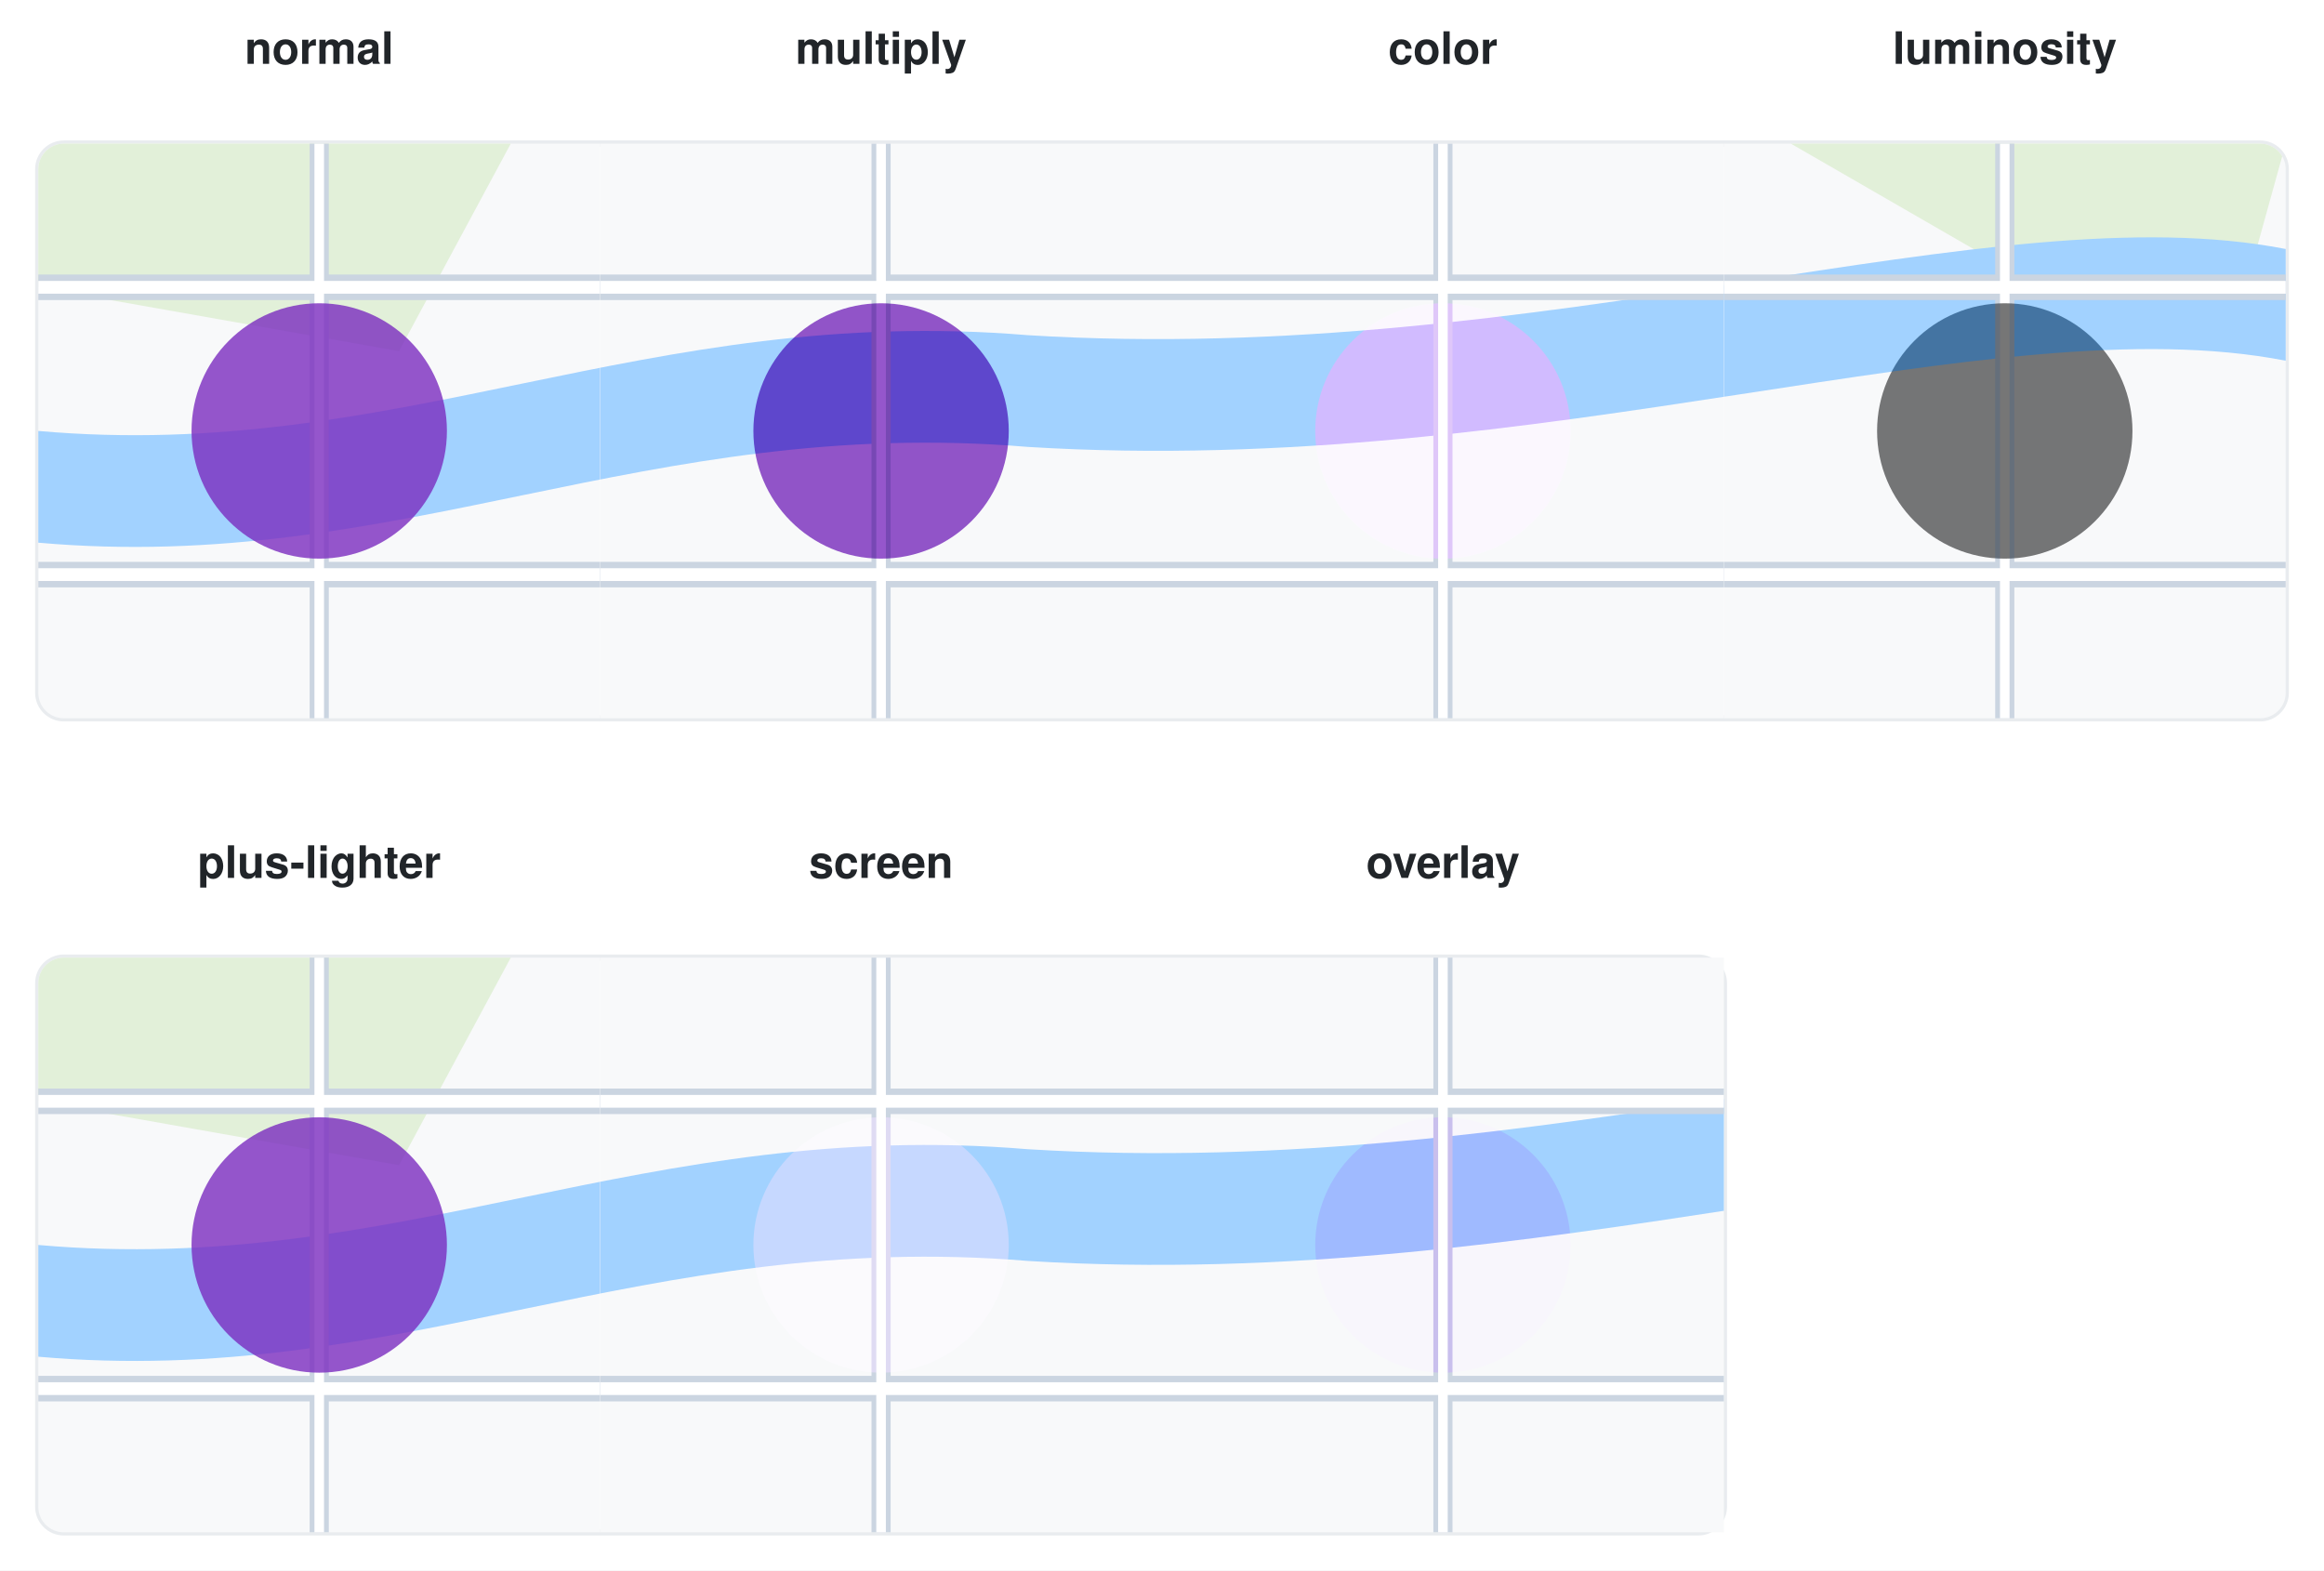
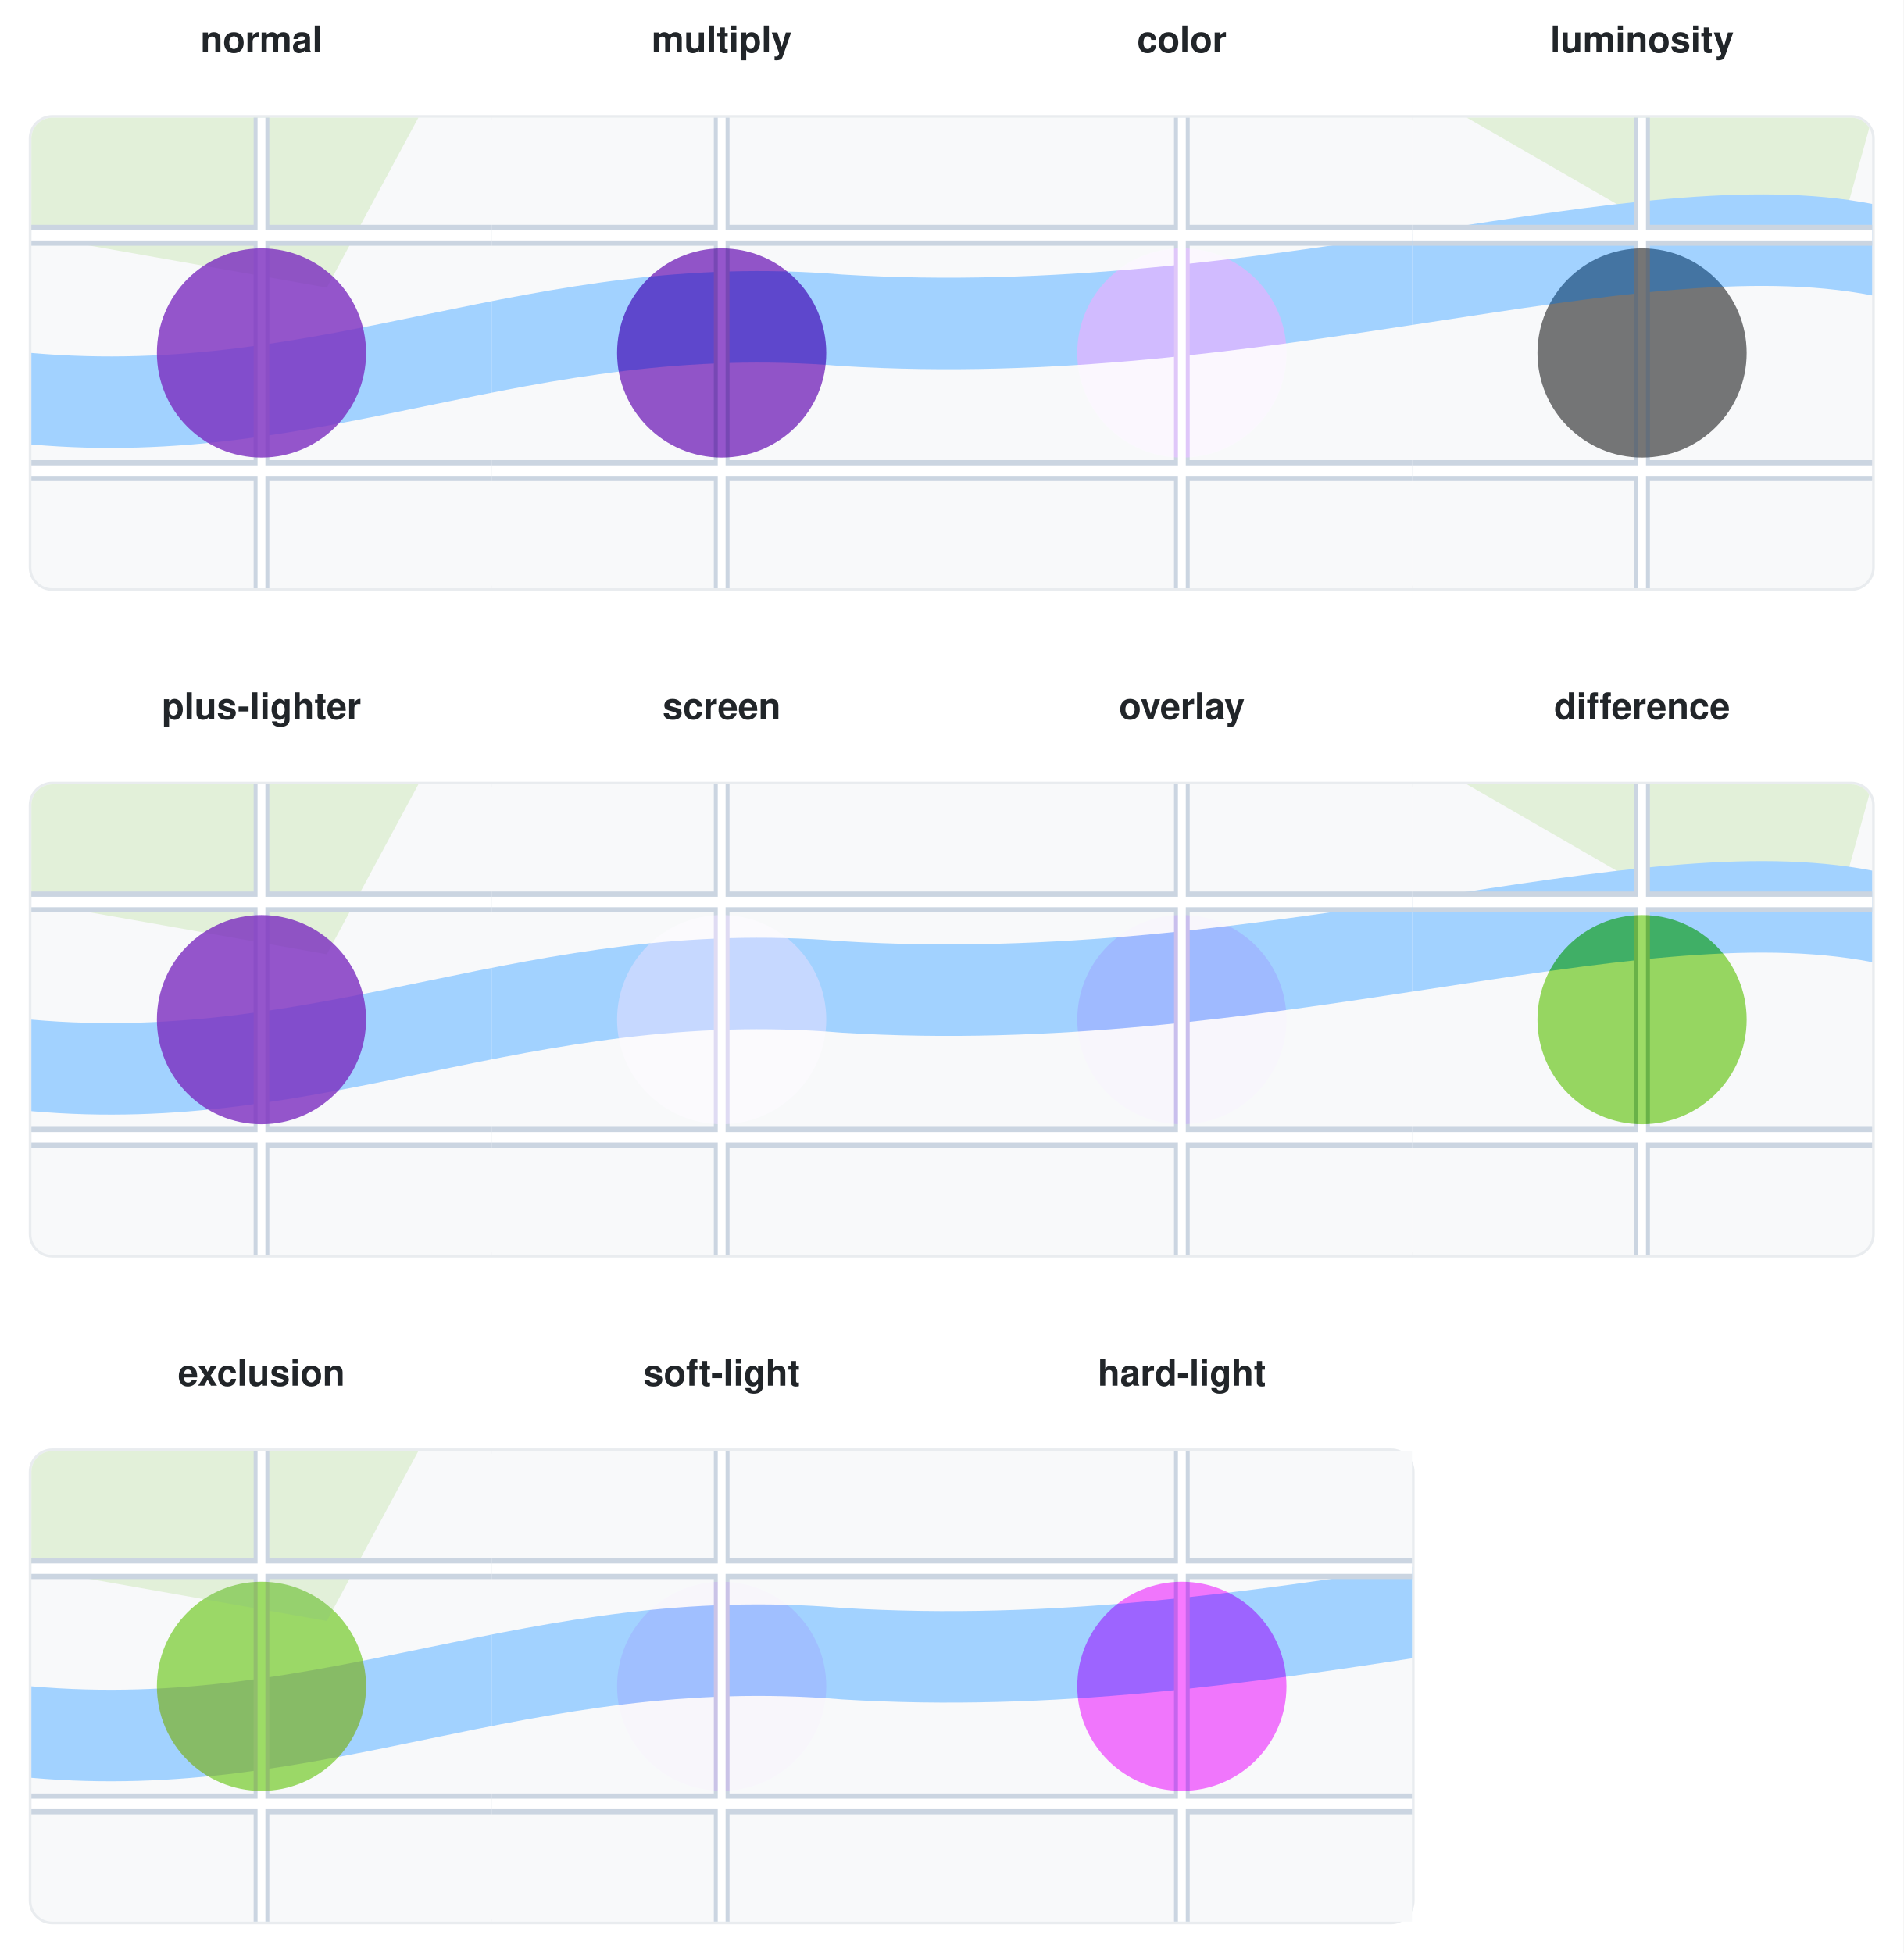
- <svg xmlns="http://www.w3.org/2000/svg" viewBox="0 0 728 492" font-size="14" font-weight="600" font-family="-apple-system, BlinkMacSystemFont, Helvetica, Arial, sans-serif">
+ <svg xmlns="http://www.w3.org/2000/svg" viewBox="0 0 728 747" font-size="14" font-weight="600" font-family="-apple-system, BlinkMacSystemFont, Helvetica, Arial, sans-serif">
  <defs>
    <clipPath id="clip-1">
      <rect x="12" y="45" width="176" height="180" />
    </clipPath>
    <clipPath id="clip-2">
      <rect x="188" y="45" width="176" height="180" />
    </clipPath>
    <clipPath id="clip-3">
      <rect x="364" y="45" width="176" height="180" />
    </clipPath>
    <clipPath id="clip-4">
      <rect x="540" y="45" width="176" height="180" />
    </clipPath>
    <clipPath id="clip-5">
      <rect x="12" y="300" width="176" height="180" />
    </clipPath>
    <clipPath id="clip-6">
      <rect x="188" y="300" width="176" height="180" />
    </clipPath>
    <clipPath id="clip-7">
      <rect x="364" y="300" width="176" height="180" />
+     </clipPath>
+     <clipPath id="clip-8">
+       <rect x="540" y="300" width="176" height="180" />
+     </clipPath>
+     <clipPath id="clip-9">
+       <rect x="12" y="555" width="176" height="180" />
+     </clipPath>
+     <clipPath id="clip-10">
+       <rect x="188" y="555" width="176" height="180" />
+     </clipPath>
+     <clipPath id="clip-11">
+       <rect x="364" y="555" width="176" height="180" />
    </clipPath>
    <clipPath id="clip-strip">
      <rect x="12" y="45" width="704" height="180" rx="8" />
    </clipPath>
    <g id="basemap" clip-path="url(#clip-strip)">
      <rect x="12" y="45" width="704" height="180" fill="#f8f9fa" />
      <path d="M 12,45 L 160,45 L 125,110 L 12,90 Z" fill="#e2f0d9" />
      <path d="M 561,45 L 716,45 L 698,110 L 639,90 Z" fill="#e2f0d9" />
      <path d="M 12,135 C 125,145 202,95 322,105 C 484,115 624,60 716,78 L 716,113 C 624,95 484,150 322,140 C 202,130 125,180 12,170 Z" fill="#a2d2ff" />
      <line x1="12" y1="90" x2="716" y2="90" stroke="#cbd5e1" stroke-width="8" />
      <line x1="12" y1="180" x2="716" y2="180" stroke="#cbd5e1" stroke-width="8" />
      <line x1="100" y1="45" x2="100" y2="225" stroke="#cbd5e1" stroke-width="6" />
      <line x1="276" y1="45" x2="276" y2="225" stroke="#cbd5e1" stroke-width="6" />
      <line x1="452" y1="45" x2="452" y2="225" stroke="#cbd5e1" stroke-width="6" />
      <line x1="628" y1="45" x2="628" y2="225" stroke="#cbd5e1" stroke-width="6" />
      <line x1="12" y1="90" x2="716" y2="90" stroke="#ffffff" stroke-width="4" />
      <line x1="12" y1="180" x2="716" y2="180" stroke="#ffffff" stroke-width="4" />
      <line x1="100" y1="45" x2="100" y2="225" stroke="#ffffff" stroke-width="3" />
      <line x1="276" y1="45" x2="276" y2="225" stroke="#ffffff" stroke-width="3" />
      <line x1="452" y1="45" x2="452" y2="225" stroke="#ffffff" stroke-width="3" />
      <line x1="628" y1="45" x2="628" y2="225" stroke="#ffffff" stroke-width="3" />
    </g>
  </defs>
-   <rect x="0" y="0" width="728" height="492" fill="#ffffff" />
+   <rect x="0" y="0" width="728" height="747" fill="#ffffff" />
  <rect x="12" y="45" width="704" height="180" fill="none" stroke="#e9ecef" stroke-width="2" rx="8" />
-   <rect x="12" y="300" width="528" height="180" fill="none" stroke="#e9ecef" stroke-width="2" rx="8" />
+   <rect x="12" y="300" width="704" height="180" fill="none" stroke="#e9ecef" stroke-width="2" rx="8" />
+   <rect x="12" y="555" width="528" height="180" fill="none" stroke="#e9ecef" stroke-width="2" rx="8" />
  <g style="isolation: isolate;">
    <g clip-path="url(#clip-1)">
      <use href="#basemap" />
      <circle cx="100" cy="135" r="40" fill="#7b2cbf" fill-opacity="0.8" style="mix-blend-mode: normal;" />
    </g>
    <g clip-path="url(#clip-2)">
      <use href="#basemap" />
      <circle cx="276" cy="135" r="40" fill="#7b2cbf" fill-opacity="0.8" style="mix-blend-mode: multiply;" />
    </g>
    <g clip-path="url(#clip-3)">
      <use href="#basemap" />
      <circle cx="452" cy="135" r="40" fill="#7b2cbf" fill-opacity="0.8" style="mix-blend-mode: color;" />
    </g>
    <g clip-path="url(#clip-4)">
      <use href="#basemap" />
      <circle cx="628" cy="135" r="40" fill="#7b2cbf" fill-opacity="0.8" style="mix-blend-mode: luminosity;" />
    </g>
    <g clip-path="url(#clip-5)">
      <use href="#basemap" y="255" />
      <circle cx="100" cy="390" r="40" fill="#7b2cbf" fill-opacity="0.8" style="mix-blend-mode: plus-lighter;" />
    </g>
    <g clip-path="url(#clip-6)">
      <use href="#basemap" y="255" />
      <circle cx="276" cy="390" r="40" fill="#7b2cbf" fill-opacity="0.8" style="mix-blend-mode: screen;" />
    </g>
    <g clip-path="url(#clip-7)">
      <use href="#basemap" y="255" />
      <circle cx="452" cy="390" r="40" fill="#7b2cbf" fill-opacity="0.8" style="mix-blend-mode: overlay;" />
    </g>
+     <g clip-path="url(#clip-8)">
+       <use href="#basemap" y="255" />
+       <circle cx="628" cy="390" r="40" fill="#7b2cbf" fill-opacity="0.8" style="mix-blend-mode: difference;" />
+     </g>
+     <g clip-path="url(#clip-9)">
+       <use href="#basemap" y="510" />
+       <circle cx="100" cy="645" r="40" fill="#7b2cbf" fill-opacity="0.8" style="mix-blend-mode: exclusion;" />
+     </g>
+     <g clip-path="url(#clip-10)">
+       <use href="#basemap" y="510" />
+       <circle cx="276" cy="645" r="40" fill="#7b2cbf" fill-opacity="0.8" style="mix-blend-mode: soft-light;" />
+     </g>
+     <g clip-path="url(#clip-11)">
+       <use href="#basemap" y="510" />
+       <circle cx="452" cy="645" r="40" fill="#7b2cbf" fill-opacity="0.8" style="mix-blend-mode: hard-light;" />
+     </g>
  </g>
  <text x="100" y="20" text-anchor="middle" fill="#212529" font-size="14">normal</text>
  <text x="276" y="20" text-anchor="middle" fill="#212529" font-size="14">multiply</text>
  <text x="452" y="20" text-anchor="middle" fill="#212529" font-size="14">color</text>
  <text x="628" y="20" text-anchor="middle" fill="#212529" font-size="14">luminosity</text>
  <text x="100" y="275" text-anchor="middle" fill="#212529" font-size="14">plus-lighter</text>
  <text x="276" y="275" text-anchor="middle" fill="#212529" font-size="14">screen</text>
  <text x="452" y="275" text-anchor="middle" fill="#212529" font-size="14">overlay</text>
+   <text x="628" y="275" text-anchor="middle" fill="#212529" font-size="14">difference</text>
+   <text x="100" y="530" text-anchor="middle" fill="#212529" font-size="14">exclusion</text>
+   <text x="276" y="530" text-anchor="middle" fill="#212529" font-size="14">soft-light</text>
+   <text x="452" y="530" text-anchor="middle" fill="#212529" font-size="14">hard-light</text>
</svg>
